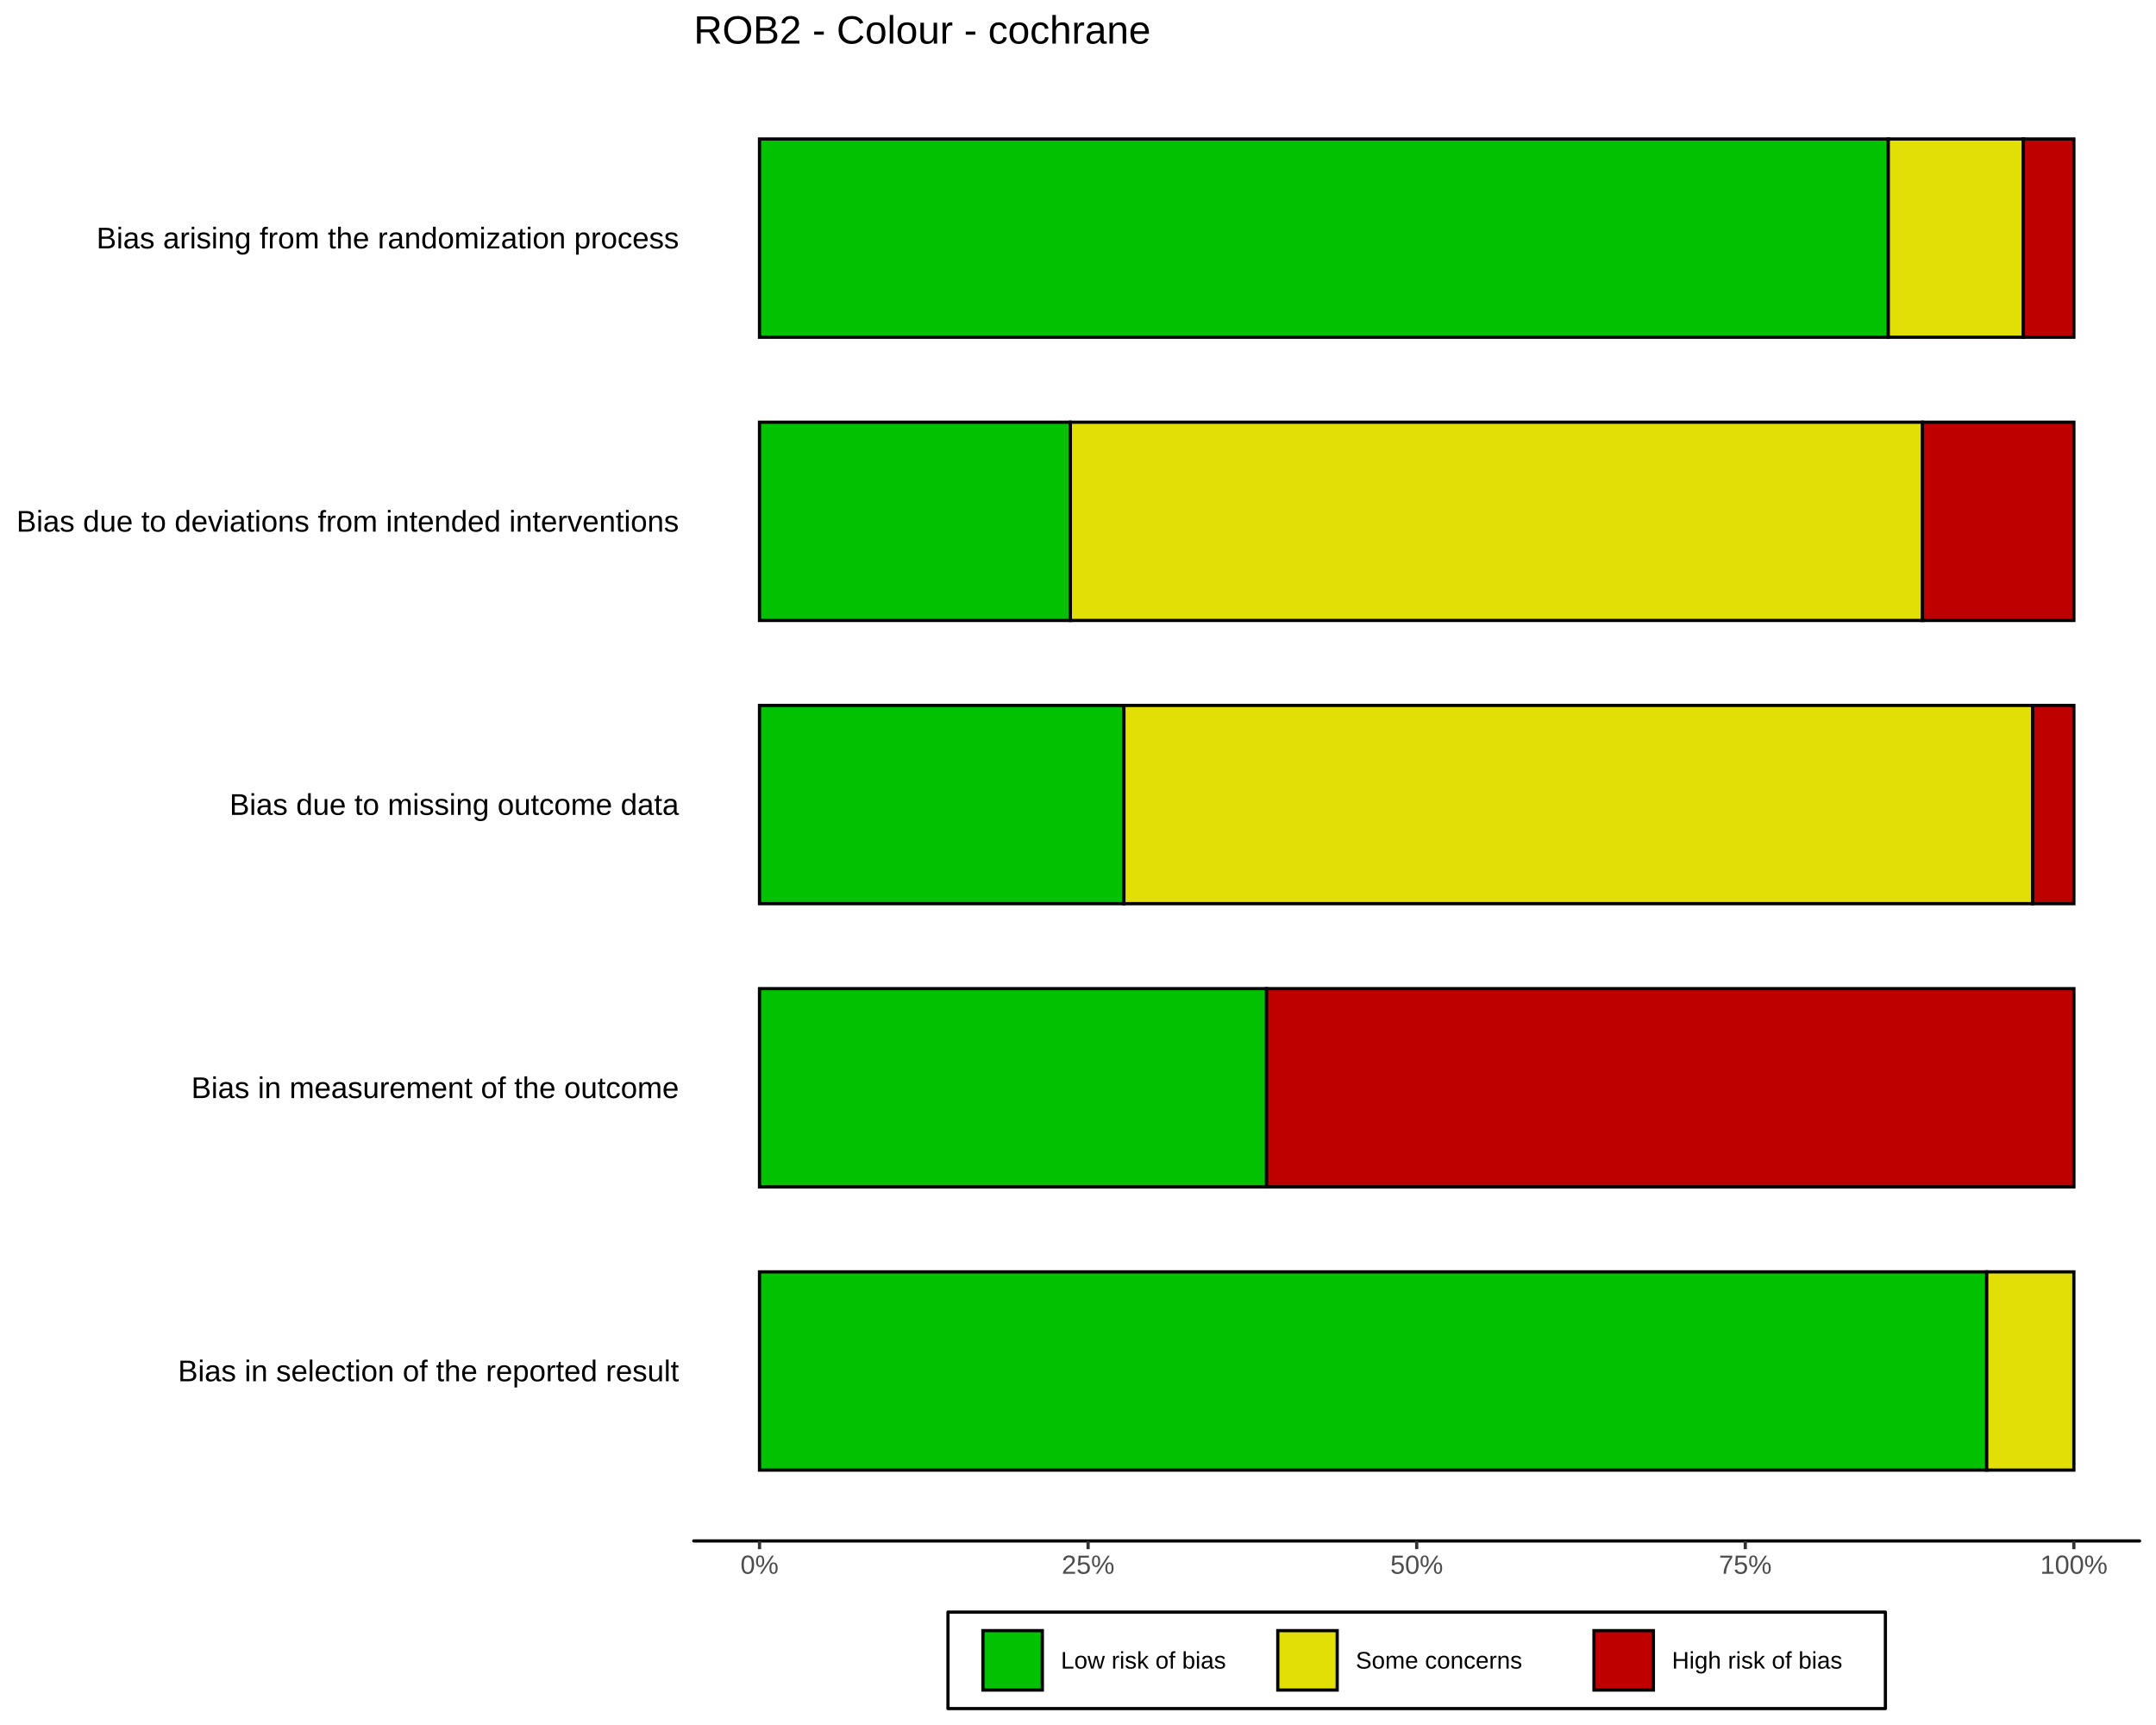
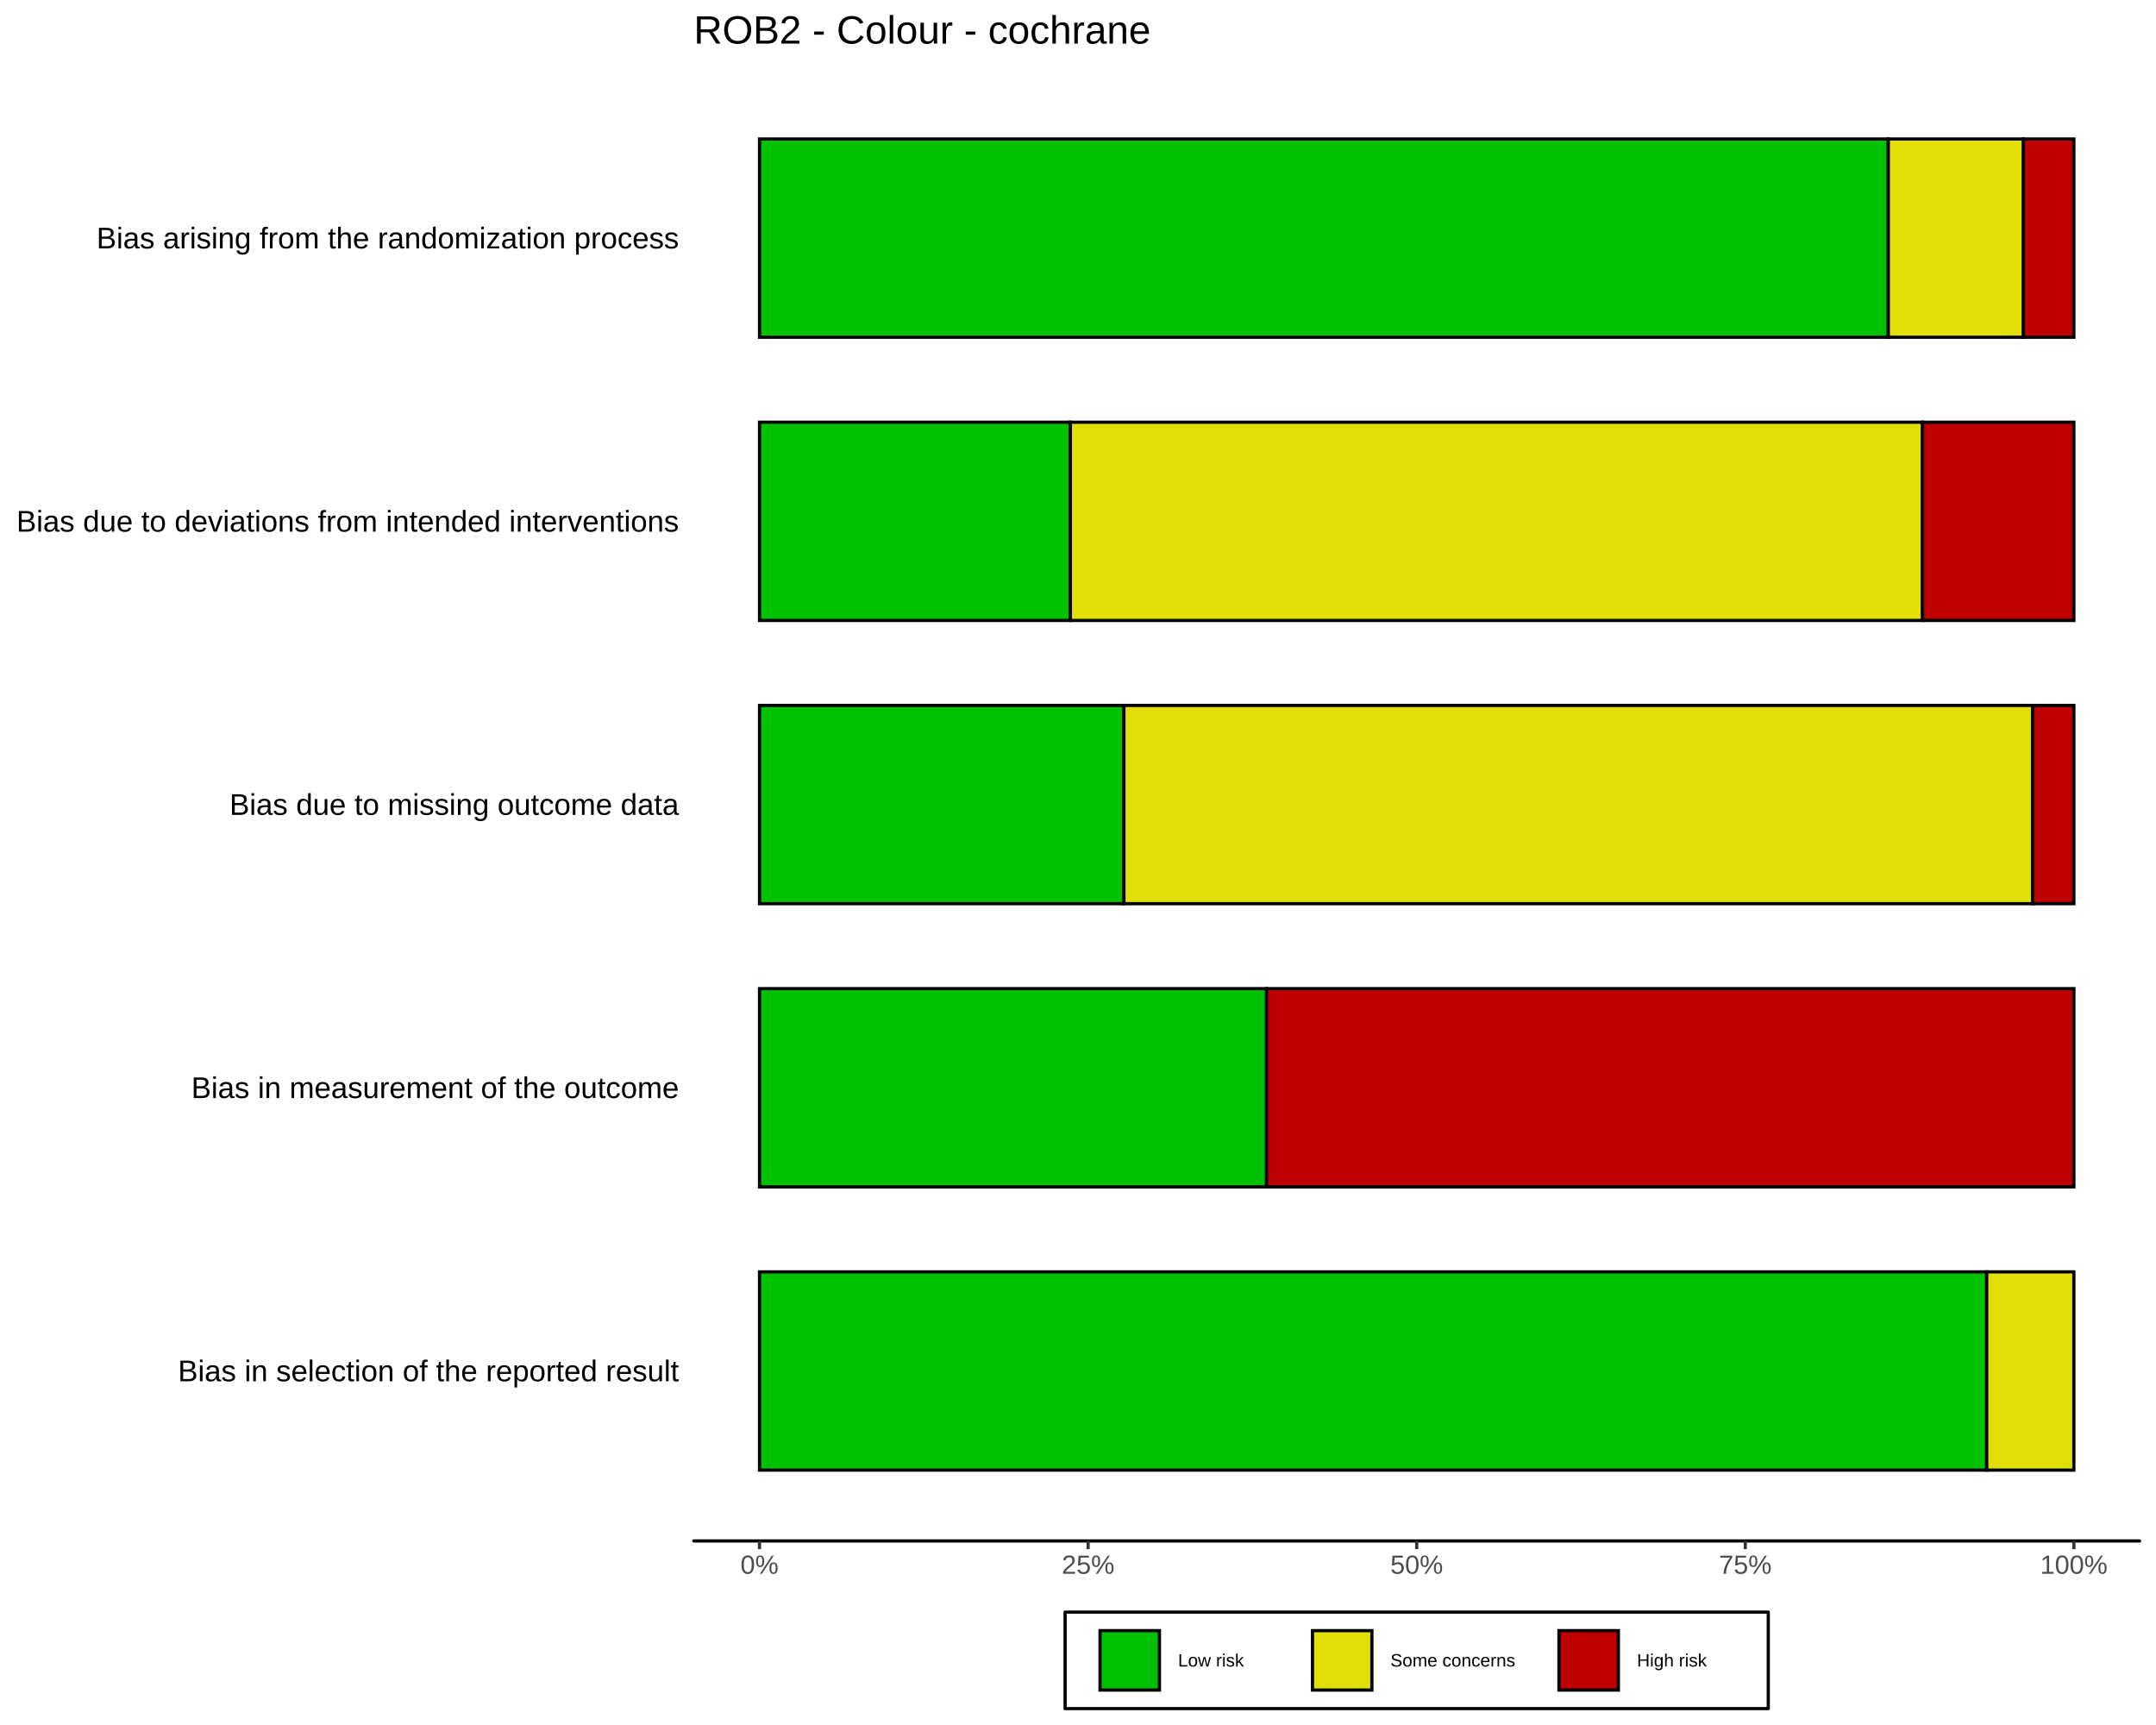
<svg xmlns="http://www.w3.org/2000/svg" viewBox="0 0 720.00 576.00">
  <defs>
    <style type="text/css">
    line, polyline, polygon, path, rect, circle {
      fill: none;
      stroke: #000000;
      stroke-linecap: round;
      stroke-linejoin: round;
      stroke-miterlimit: 10.00;
    }
  </style>
  </defs>
  <rect width="100%" height="100%" style="stroke: none; fill: #FFFFFF;" />
  <rect x="0.00" y="0.00" width="720.00" height="576.00" style="stroke-width: 1.07; stroke: #FFFFFF; fill: #FFFFFF;" />
  <defs>
    <clipPath id="cpMjMxLjY5fDcxNC41Mnw1MTQuNTR8MjIuNzc=">
      <rect x="231.69" y="22.77" width="482.83" height="491.76" />
    </clipPath>
  </defs>
  <rect x="253.64" y="424.69" width="409.83" height="66.20" style="stroke-width: 1.07; stroke-linecap: square; stroke-linejoin: miter; fill: #02C100;" clip-path="url(#cpMjMxLjY5fDcxNC41Mnw1MTQuNTR8MjIuNzc=)" />
  <rect x="663.47" y="424.69" width="29.10" height="66.20" style="stroke-width: 1.07; stroke-linecap: square; stroke-linejoin: miter; fill: #E2DF07;" clip-path="url(#cpMjMxLjY5fDcxNC41Mnw1MTQuNTR8MjIuNzc=)" />
  <rect x="253.64" y="330.12" width="169.34" height="66.20" style="stroke-width: 1.07; stroke-linecap: square; stroke-linejoin: miter; fill: #02C100;" clip-path="url(#cpMjMxLjY5fDcxNC41Mnw1MTQuNTR8MjIuNzc=)" />
  <rect x="422.98" y="330.12" width="269.60" height="66.20" style="stroke-width: 1.07; stroke-linecap: square; stroke-linejoin: miter; fill: #BF0000;" clip-path="url(#cpMjMxLjY5fDcxNC41Mnw1MTQuNTR8MjIuNzc=)" />
  <rect x="253.64" y="235.55" width="121.69" height="66.20" style="stroke-width: 1.07; stroke-linecap: square; stroke-linejoin: miter; fill: #02C100;" clip-path="url(#cpMjMxLjY5fDcxNC41Mnw1MTQuNTR8MjIuNzc=)" />
  <rect x="375.33" y="235.55" width="303.49" height="66.20" style="stroke-width: 1.07; stroke-linecap: square; stroke-linejoin: miter; fill: #E2DF07;" clip-path="url(#cpMjMxLjY5fDcxNC41Mnw1MTQuNTR8MjIuNzc=)" />
  <rect x="678.82" y="235.55" width="13.75" height="66.20" style="stroke-width: 1.07; stroke-linecap: square; stroke-linejoin: miter; fill: #BF0000;" clip-path="url(#cpMjMxLjY5fDcxNC41Mnw1MTQuNTR8MjIuNzc=)" />
  <rect x="253.64" y="140.98" width="103.81" height="66.20" style="stroke-width: 1.07; stroke-linecap: square; stroke-linejoin: miter; fill: #02C100;" clip-path="url(#cpMjMxLjY5fDcxNC41Mnw1MTQuNTR8MjIuNzc=)" />
  <rect x="357.45" y="140.98" width="284.57" height="66.20" style="stroke-width: 1.07; stroke-linecap: square; stroke-linejoin: miter; fill: #E2DF07;" clip-path="url(#cpMjMxLjY5fDcxNC41Mnw1MTQuNTR8MjIuNzc=)" />
  <rect x="642.02" y="140.98" width="50.55" height="66.20" style="stroke-width: 1.07; stroke-linecap: square; stroke-linejoin: miter; fill: #BF0000;" clip-path="url(#cpMjMxLjY5fDcxNC41Mnw1MTQuNTR8MjIuNzc=)" />
  <rect x="253.64" y="46.41" width="376.96" height="66.20" style="stroke-width: 1.07; stroke-linecap: square; stroke-linejoin: miter; fill: #02C100;" clip-path="url(#cpMjMxLjY5fDcxNC41Mnw1MTQuNTR8MjIuNzc=)" />
  <rect x="630.60" y="46.41" width="45.13" height="66.20" style="stroke-width: 1.07; stroke-linecap: square; stroke-linejoin: miter; fill: #E2DF07;" clip-path="url(#cpMjMxLjY5fDcxNC41Mnw1MTQuNTR8MjIuNzc=)" />
  <rect x="675.72" y="46.41" width="16.85" height="66.20" style="stroke-width: 1.07; stroke-linecap: square; stroke-linejoin: miter; fill: #BF0000;" clip-path="url(#cpMjMxLjY5fDcxNC41Mnw1MTQuNTR8MjIuNzc=)" />
  <defs>
    <clipPath id="cpMC4wMHw3MjAuMDB8NTc2LjAwfDAuMDA=">
      <rect x="0.00" y="0.00" width="720.00" height="576.00" />
    </clipPath>
  </defs>
  <g clip-path="url(#cpMC4wMHw3MjAuMDB8NTc2LjAwfDAuMDA=)">
    <text x="59.42" y="461.23" style="font-size: 10.00px; font-family: Liberation Sans;" textLength="167.34px" lengthAdjust="spacingAndGlyphs">Bias in selection of the reported result</text>
  </g>
  <g clip-path="url(#cpMC4wMHw3MjAuMDB8NTc2LjAwfDAuMDA=)">
    <text x="63.87" y="366.66" style="font-size: 10.00px; font-family: Liberation Sans;" textLength="162.89px" lengthAdjust="spacingAndGlyphs">Bias in measurement of the outcome</text>
  </g>
  <g clip-path="url(#cpMC4wMHw3MjAuMDB8NTc2LjAwfDAuMDA=)">
    <text x="76.65" y="272.09" style="font-size: 10.00px; font-family: Liberation Sans;" textLength="150.11px" lengthAdjust="spacingAndGlyphs">Bias due to missing outcome data</text>
  </g>
  <g clip-path="url(#cpMC4wMHw3MjAuMDB8NTc2LjAwfDAuMDA=)">
    <text x="5.48" y="177.52" style="font-size: 10.00px; font-family: Liberation Sans;" textLength="221.28px" lengthAdjust="spacingAndGlyphs">Bias due to deviations from intended interventions</text>
  </g>
  <g clip-path="url(#cpMC4wMHw3MjAuMDB8NTc2LjAwfDAuMDA=)">
    <text x="32.21" y="82.95" style="font-size: 10.00px; font-family: Liberation Sans;" textLength="194.55px" lengthAdjust="spacingAndGlyphs">Bias arising from the randomization process</text>
  </g>
  <polyline points="231.69,514.54 714.52,514.54 " style="stroke-width: 1.07;" clip-path="url(#cpMC4wMHw3MjAuMDB8NTc2LjAwfDAuMDA=)" />
  <polyline points="253.64,517.28 253.64,514.54 " style="stroke-width: 1.07; stroke: #333333; stroke-linecap: butt;" clip-path="url(#cpMC4wMHw3MjAuMDB8NTc2LjAwfDAuMDA=)" />
  <polyline points="363.37,517.28 363.37,514.54 " style="stroke-width: 1.07; stroke: #333333; stroke-linecap: butt;" clip-path="url(#cpMC4wMHw3MjAuMDB8NTc2LjAwfDAuMDA=)" />
  <polyline points="473.11,517.28 473.11,514.54 " style="stroke-width: 1.07; stroke: #333333; stroke-linecap: butt;" clip-path="url(#cpMC4wMHw3MjAuMDB8NTc2LjAwfDAuMDA=)" />
  <polyline points="582.84,517.28 582.84,514.54 " style="stroke-width: 1.07; stroke: #333333; stroke-linecap: butt;" clip-path="url(#cpMC4wMHw3MjAuMDB8NTc2LjAwfDAuMDA=)" />
  <polyline points="692.57,517.28 692.57,514.54 " style="stroke-width: 1.07; stroke: #333333; stroke-linecap: butt;" clip-path="url(#cpMC4wMHw3MjAuMDB8NTc2LjAwfDAuMDA=)" />
  <g clip-path="url(#cpMC4wMHw3MjAuMDB8NTc2LjAwfDAuMDA=)">
    <text x="247.28" y="525.51" style="font-size: 8.80px; fill: #4D4D4D; font-family: Liberation Sans;" textLength="12.72px" lengthAdjust="spacingAndGlyphs">0%</text>
  </g>
  <g clip-path="url(#cpMC4wMHw3MjAuMDB8NTc2LjAwfDAuMDA=)">
    <text x="354.57" y="525.51" style="font-size: 8.80px; fill: #4D4D4D; font-family: Liberation Sans;" textLength="17.61px" lengthAdjust="spacingAndGlyphs">25%</text>
  </g>
  <g clip-path="url(#cpMC4wMHw3MjAuMDB8NTc2LjAwfDAuMDA=)">
    <text x="464.30" y="525.51" style="font-size: 8.80px; fill: #4D4D4D; font-family: Liberation Sans;" textLength="17.61px" lengthAdjust="spacingAndGlyphs">50%</text>
  </g>
  <g clip-path="url(#cpMC4wMHw3MjAuMDB8NTc2LjAwfDAuMDA=)">
    <text x="574.04" y="525.51" style="font-size: 8.80px; fill: #4D4D4D; font-family: Liberation Sans;" textLength="17.61px" lengthAdjust="spacingAndGlyphs">75%</text>
  </g>
  <g clip-path="url(#cpMC4wMHw3MjAuMDB8NTc2LjAwfDAuMDA=)">
    <text x="681.32" y="525.51" style="font-size: 8.80px; fill: #4D4D4D; font-family: Liberation Sans;" textLength="22.50px" lengthAdjust="spacingAndGlyphs">100%</text>
  </g>
-   <rect x="316.58" y="538.30" width="313.05" height="32.22" style="stroke-width: 1.07; fill: #FFFFFF;" clip-path="url(#cpMC4wMHw3MjAuMDB8NTc2LjAwfDAuMDA=)" />
-   <rect x="327.54" y="543.78" width="21.26" height="21.26" style="stroke-width: 1.07; stroke: #FFFFFF; fill: #F2F2F2;" clip-path="url(#cpMC4wMHw3MjAuMDB8NTc2LjAwfDAuMDA=)" />
-   <rect x="328.25" y="544.49" width="19.84" height="19.84" style="stroke-width: 1.07; stroke-linecap: square; stroke-linejoin: miter; fill: #02C100;" clip-path="url(#cpMC4wMHw3MjAuMDB8NTc2LjAwfDAuMDA=)" />
-   <rect x="426.01" y="543.78" width="21.26" height="21.26" style="stroke-width: 1.07; stroke: #FFFFFF; fill: #F2F2F2;" clip-path="url(#cpMC4wMHw3MjAuMDB8NTc2LjAwfDAuMDA=)" />
-   <rect x="426.72" y="544.49" width="19.84" height="19.84" style="stroke-width: 1.07; stroke-linecap: square; stroke-linejoin: miter; fill: #E2DF07;" clip-path="url(#cpMC4wMHw3MjAuMDB8NTc2LjAwfDAuMDA=)" />
-   <rect x="531.60" y="543.78" width="21.26" height="21.26" style="stroke-width: 1.07; stroke: #FFFFFF; fill: #F2F2F2;" clip-path="url(#cpMC4wMHw3MjAuMDB8NTc2LjAwfDAuMDA=)" />
-   <rect x="532.31" y="544.49" width="19.84" height="19.84" style="stroke-width: 1.07; stroke-linecap: square; stroke-linejoin: miter; fill: #BF0000;" clip-path="url(#cpMC4wMHw3MjAuMDB8NTc2LjAwfDAuMDA=)" />
+   <rect x="355.69" y="538.30" width="234.83" height="32.22" style="stroke-width: 1.07; fill: #FFFFFF;" clip-path="url(#cpMC4wMHw3MjAuMDB8NTc2LjAwfDAuMDA=)" />
+   <rect x="366.65" y="543.78" width="21.26" height="21.26" style="stroke-width: 1.07; stroke: #FFFFFF; fill: #F2F2F2;" clip-path="url(#cpMC4wMHw3MjAuMDB8NTc2LjAwfDAuMDA=)" />
+   <rect x="367.36" y="544.49" width="19.84" height="19.84" style="stroke-width: 1.07; stroke-linecap: square; stroke-linejoin: miter; fill: #02C100;" clip-path="url(#cpMC4wMHw3MjAuMDB8NTc2LjAwfDAuMDA=)" />
+   <rect x="437.60" y="543.78" width="21.26" height="21.26" style="stroke-width: 1.07; stroke: #FFFFFF; fill: #F2F2F2;" clip-path="url(#cpMC4wMHw3MjAuMDB8NTc2LjAwfDAuMDA=)" />
+   <rect x="438.31" y="544.49" width="19.84" height="19.84" style="stroke-width: 1.07; stroke-linecap: square; stroke-linejoin: miter; fill: #E2DF07;" clip-path="url(#cpMC4wMHw3MjAuMDB8NTc2LjAwfDAuMDA=)" />
+   <rect x="519.91" y="543.78" width="21.26" height="21.26" style="stroke-width: 1.07; stroke: #FFFFFF; fill: #F2F2F2;" clip-path="url(#cpMC4wMHw3MjAuMDB8NTc2LjAwfDAuMDA=)" />
+   <rect x="520.62" y="544.49" width="19.84" height="19.84" style="stroke-width: 1.07; stroke-linecap: square; stroke-linejoin: miter; fill: #BF0000;" clip-path="url(#cpMC4wMHw3MjAuMDB8NTc2LjAwfDAuMDA=)" />
  <g clip-path="url(#cpMC4wMHw3MjAuMDB8NTc2LjAwfDAuMDA=)">
-     <text x="354.28" y="557.16" style="font-size: 8.00px; font-family: Liberation Sans;" textLength="66.25px" lengthAdjust="spacingAndGlyphs">  Low risk of bias   </text>
+     <text x="393.39" y="556.47" style="font-size: 6.00px; font-family: Liberation Sans;" textLength="38.73px" lengthAdjust="spacingAndGlyphs">  Low risk        </text>
  </g>
  <g clip-path="url(#cpMC4wMHw3MjAuMDB8NTc2LjAwfDAuMDA=)">
-     <text x="452.75" y="557.16" style="font-size: 8.00px; font-family: Liberation Sans;" textLength="73.38px" lengthAdjust="spacingAndGlyphs">  Some concerns      </text>
+     <text x="464.34" y="556.47" style="font-size: 6.00px; font-family: Liberation Sans;" textLength="50.09px" lengthAdjust="spacingAndGlyphs">  Some concerns   </text>
  </g>
  <g clip-path="url(#cpMC4wMHw3MjAuMDB8NTc2LjAwfDAuMDA=)">
-     <text x="558.34" y="557.16" style="font-size: 8.00px; font-family: Liberation Sans;" textLength="65.81px" lengthAdjust="spacingAndGlyphs">  High risk of bias  </text>
+     <text x="546.65" y="556.47" style="font-size: 6.00px; font-family: Liberation Sans;" textLength="38.39px" lengthAdjust="spacingAndGlyphs">  High risk       </text>
  </g>
  <g clip-path="url(#cpMC4wMHw3MjAuMDB8NTc2LjAwfDAuMDA=)">
    <text x="231.69" y="14.56" style="font-size: 13.20px; font-family: Liberation Sans;" textLength="152.38px" lengthAdjust="spacingAndGlyphs">ROB2 - Colour - cochrane</text>
  </g>
</svg>
